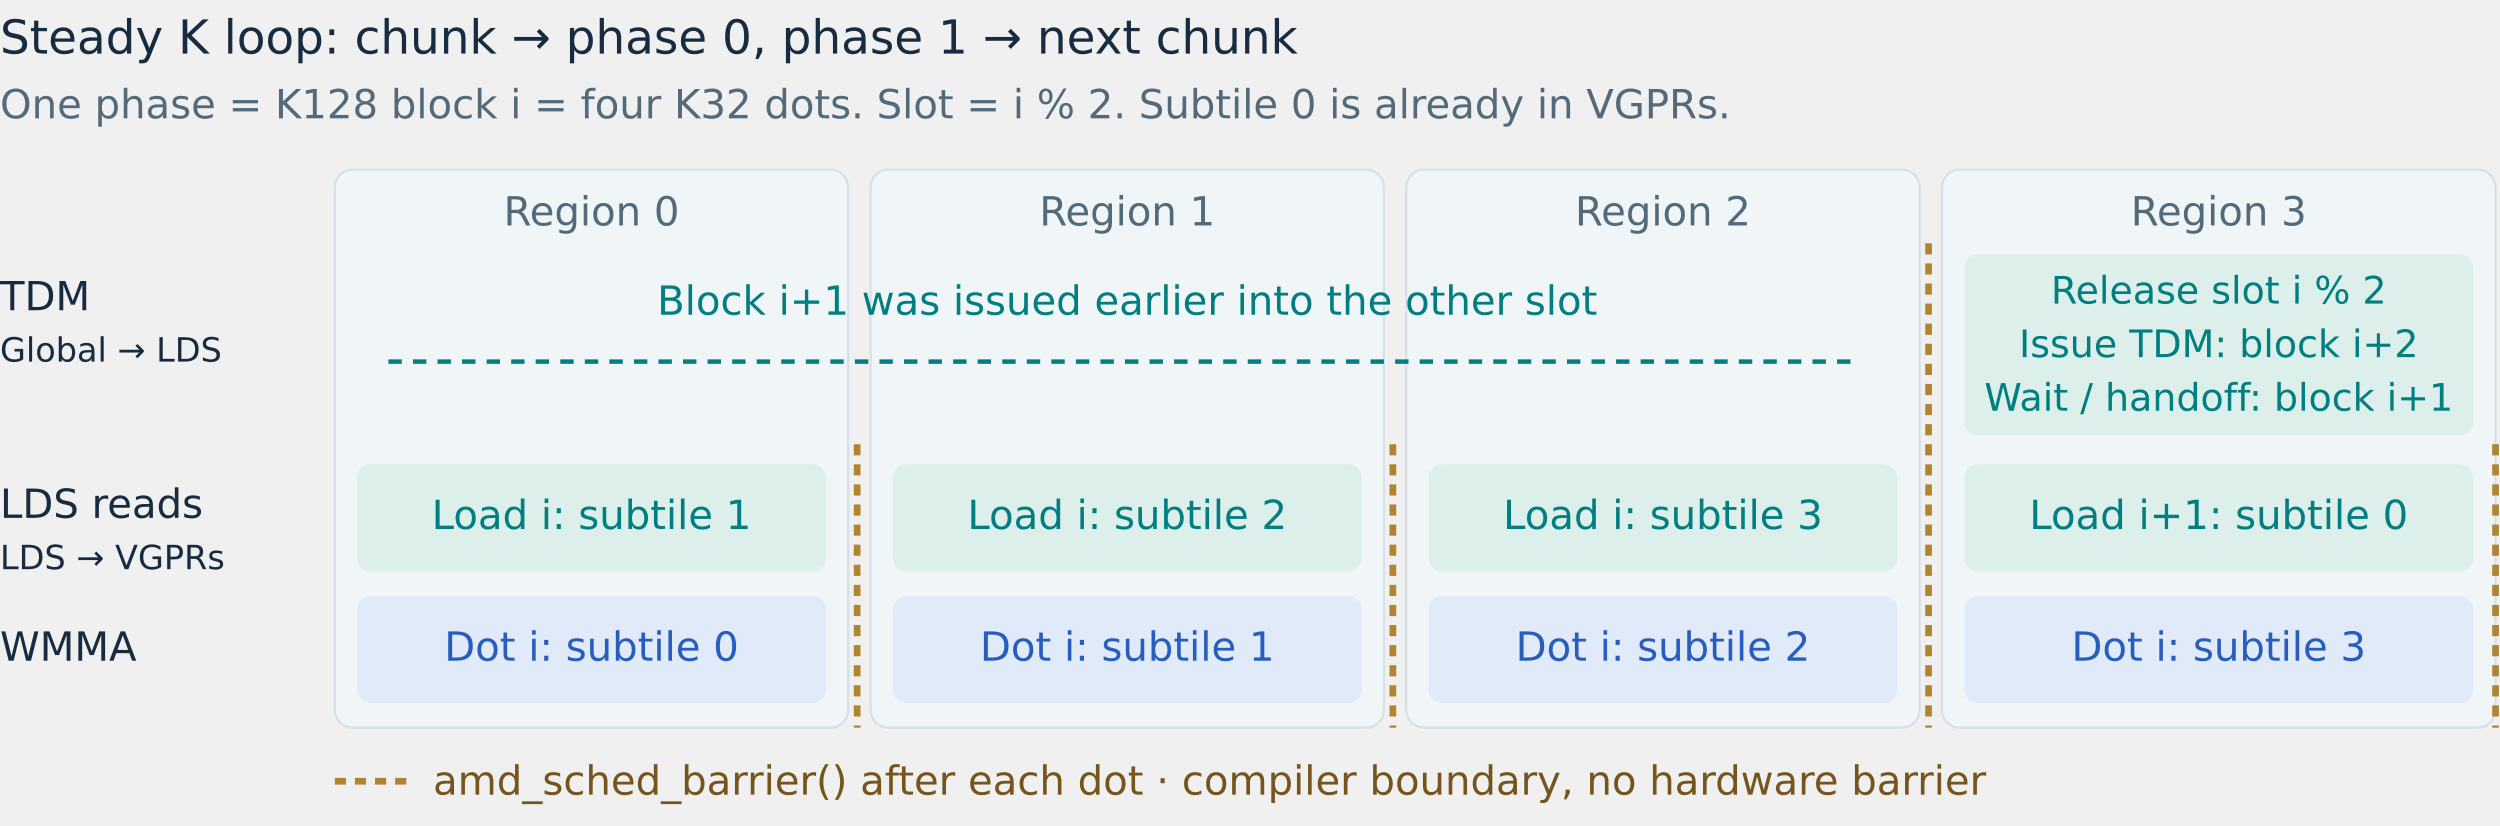
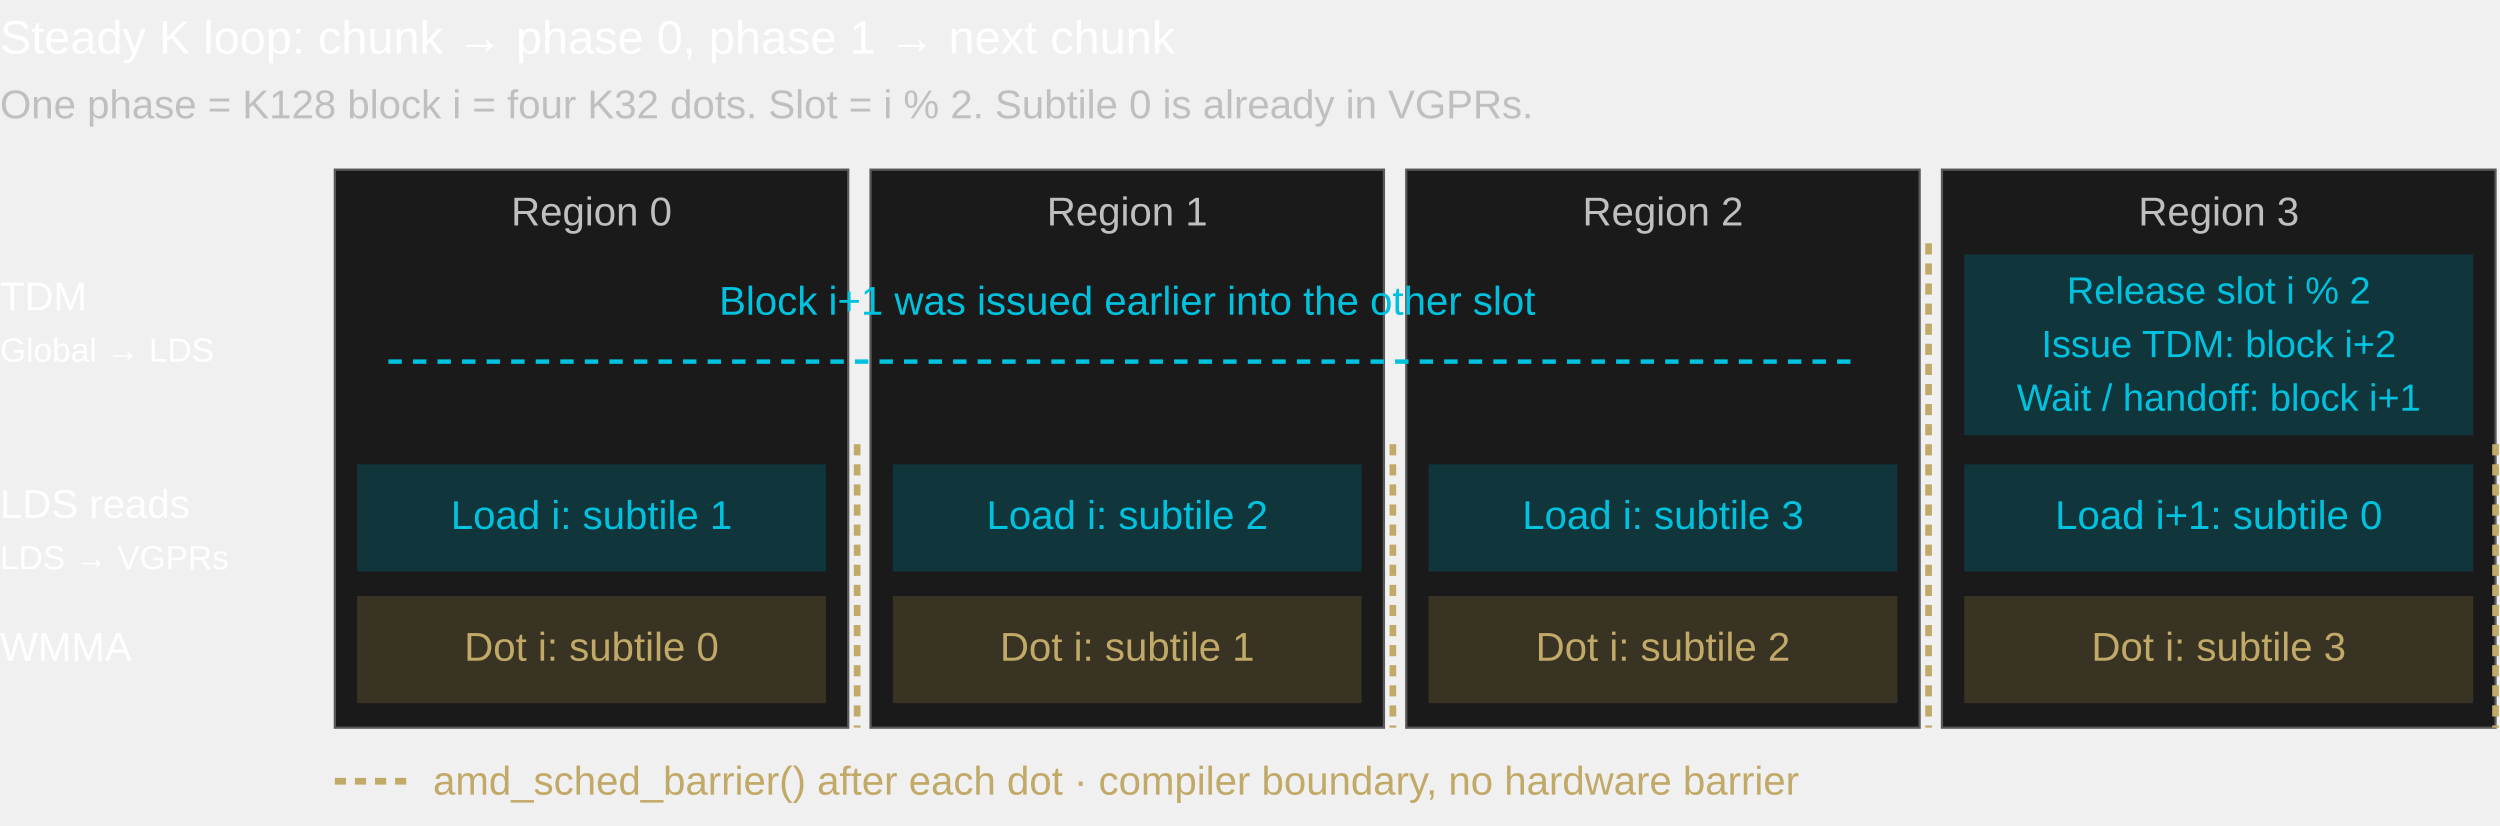
<svg xmlns="http://www.w3.org/2000/svg" width="1120" height="370" viewBox="0 0 1120 370">
-   <g font-family="DejaVu Sans, sans-serif" font-size="18">
-     <text x="0" y="24" fill="#172c40" font-size="21">Steady K loop: chunk → phase 0, phase 1 → next chunk</text>
-     <text x="0" y="53" fill="#536a7b">One phase = K128 block i = four K32 dots. Slot = i % 2. Subtile 0 is already in VGPRs.</text>
-     <g fill="#f0f5f8" stroke="#d6e0e7">
-       <rect x="150" y="76" width="230" height="250" rx="8" />
-       <rect x="390" y="76" width="230" height="250" rx="8" />
-       <rect x="630" y="76" width="230" height="250" rx="8" />
-       <rect x="870" y="76" width="248" height="250" rx="8" />
+   <g font-family="Liberation Sans, Arial, DejaVu Sans, sans-serif" font-size="18">
+     <text x="0" y="24" fill="#ffffff" font-size="21">Steady K loop: chunk → phase 0, phase 1 → next chunk</text>
+     <text x="0" y="53" fill="#bfbfbf">One phase = K128 block i = four K32 dots. Slot = i % 2. Subtile 0 is already in VGPRs.</text>
+     <g fill="#1a1a1a" stroke="#595959">
+       <rect x="150" y="76" width="230" height="250" rx="0" />
+       <rect x="390" y="76" width="230" height="250" rx="0" />
+       <rect x="630" y="76" width="230" height="250" rx="0" />
+       <rect x="870" y="76" width="248" height="250" rx="0" />
    </g>
-     <g text-anchor="middle" fill="#536a7b">
+     <g text-anchor="middle" fill="#bfbfbf">
      <text x="265" y="101">Region 0</text>
      <text x="505" y="101">Region 1</text>
      <text x="745" y="101">Region 2</text>
      <text x="994" y="101">Region 3</text>
    </g>
-     <g fill="#172c40">
+     <g fill="#ffffff">
      <text x="0" y="139">TDM</text>
      <text x="0" y="162" font-size="15">Global → LDS</text>
      <text x="0" y="232">LDS reads</text>
      <text x="0" y="255" font-size="15">LDS → VGPRs</text>
      <text x="0" y="296">WMMA</text>
    </g>
-     <text x="505" y="141" text-anchor="middle" fill="#007e80">Block i+1 was issued earlier into the other slot</text>
-     <path d="M174 162H833" stroke="#007e80" stroke-width="2" stroke-dasharray="6 5" />
-     <rect x="880" y="114" width="228" height="81" rx="6" fill="#dcefea" />
-     <g text-anchor="middle" fill="#007e80" font-size="17">
+     <text x="505" y="141" text-anchor="middle" fill="#00c2de">Block i+1 was issued earlier into the other slot</text>
+     <path d="M174 162H833" stroke="#00c2de" stroke-width="2" stroke-dasharray="6 5" />
+     <rect x="880" y="114" width="228" height="81" rx="0" fill="#10353b" />
+     <g text-anchor="middle" fill="#00c2de" font-size="17">
      <text x="994" y="136">Release slot i % 2</text>
      <text x="994" y="160">Issue TDM: block i+2</text>
      <text x="994" y="184">Wait / handoff: block i+1</text>
    </g>
-     <g fill="#dcefea">
-       <rect x="160" y="208" width="210" height="48" rx="6" />
-       <rect x="400" y="208" width="210" height="48" rx="6" />
-       <rect x="640" y="208" width="210" height="48" rx="6" />
-       <rect x="880" y="208" width="228" height="48" rx="6" />
+     <g fill="#10353b">
+       <rect x="160" y="208" width="210" height="48" rx="0" />
+       <rect x="400" y="208" width="210" height="48" rx="0" />
+       <rect x="640" y="208" width="210" height="48" rx="0" />
+       <rect x="880" y="208" width="228" height="48" rx="0" />
    </g>
-     <g text-anchor="middle" fill="#007e80">
+     <g text-anchor="middle" fill="#00c2de">
      <text x="265" y="237">Load i: subtile 1</text>
      <text x="505" y="237">Load i: subtile 2</text>
      <text x="745" y="237">Load i: subtile 3</text>
      <text x="994" y="237">Load i+1: subtile 0</text>
    </g>
-     <g fill="#e0eaf9">
-       <rect x="160" y="267" width="210" height="48" rx="6" />
-       <rect x="400" y="267" width="210" height="48" rx="6" />
-       <rect x="640" y="267" width="210" height="48" rx="6" />
-       <rect x="880" y="267" width="228" height="48" rx="6" />
+     <g fill="#393323">
+       <rect x="160" y="267" width="210" height="48" rx="0" />
+       <rect x="400" y="267" width="210" height="48" rx="0" />
+       <rect x="640" y="267" width="210" height="48" rx="0" />
+       <rect x="880" y="267" width="228" height="48" rx="0" />
    </g>
-     <g text-anchor="middle" fill="#275dbe">
+     <g text-anchor="middle" fill="#c1a968">
      <text x="265" y="296">Dot i: subtile 0</text>
      <text x="505" y="296">Dot i: subtile 1</text>
      <text x="745" y="296">Dot i: subtile 2</text>
      <text x="994" y="296">Dot i: subtile 3</text>
    </g>
-     <g stroke="#b1852f" stroke-width="3" stroke-dasharray="5 4">
+     <g stroke="#c1a968" stroke-width="3" stroke-dasharray="5 4">
      <path d="M384 199V326" />
      <path d="M624 199V326" />
      <path d="M864 109V326" />
      <path d="M1118 199V326" />
    </g>
-     <path d="M150 350H184" stroke="#b1852f" stroke-width="3" stroke-dasharray="5 4" />
-     <text x="194" y="356" fill="#76551c">amd_sched_barrier() after each dot · compiler boundary, no hardware barrier</text>
+     <path d="M150 350H184" stroke="#c1a968" stroke-width="3" stroke-dasharray="5 4" />
+     <text x="194" y="356" fill="#c1a968">amd_sched_barrier() after each dot · compiler boundary, no hardware barrier</text>
  </g>
</svg>
